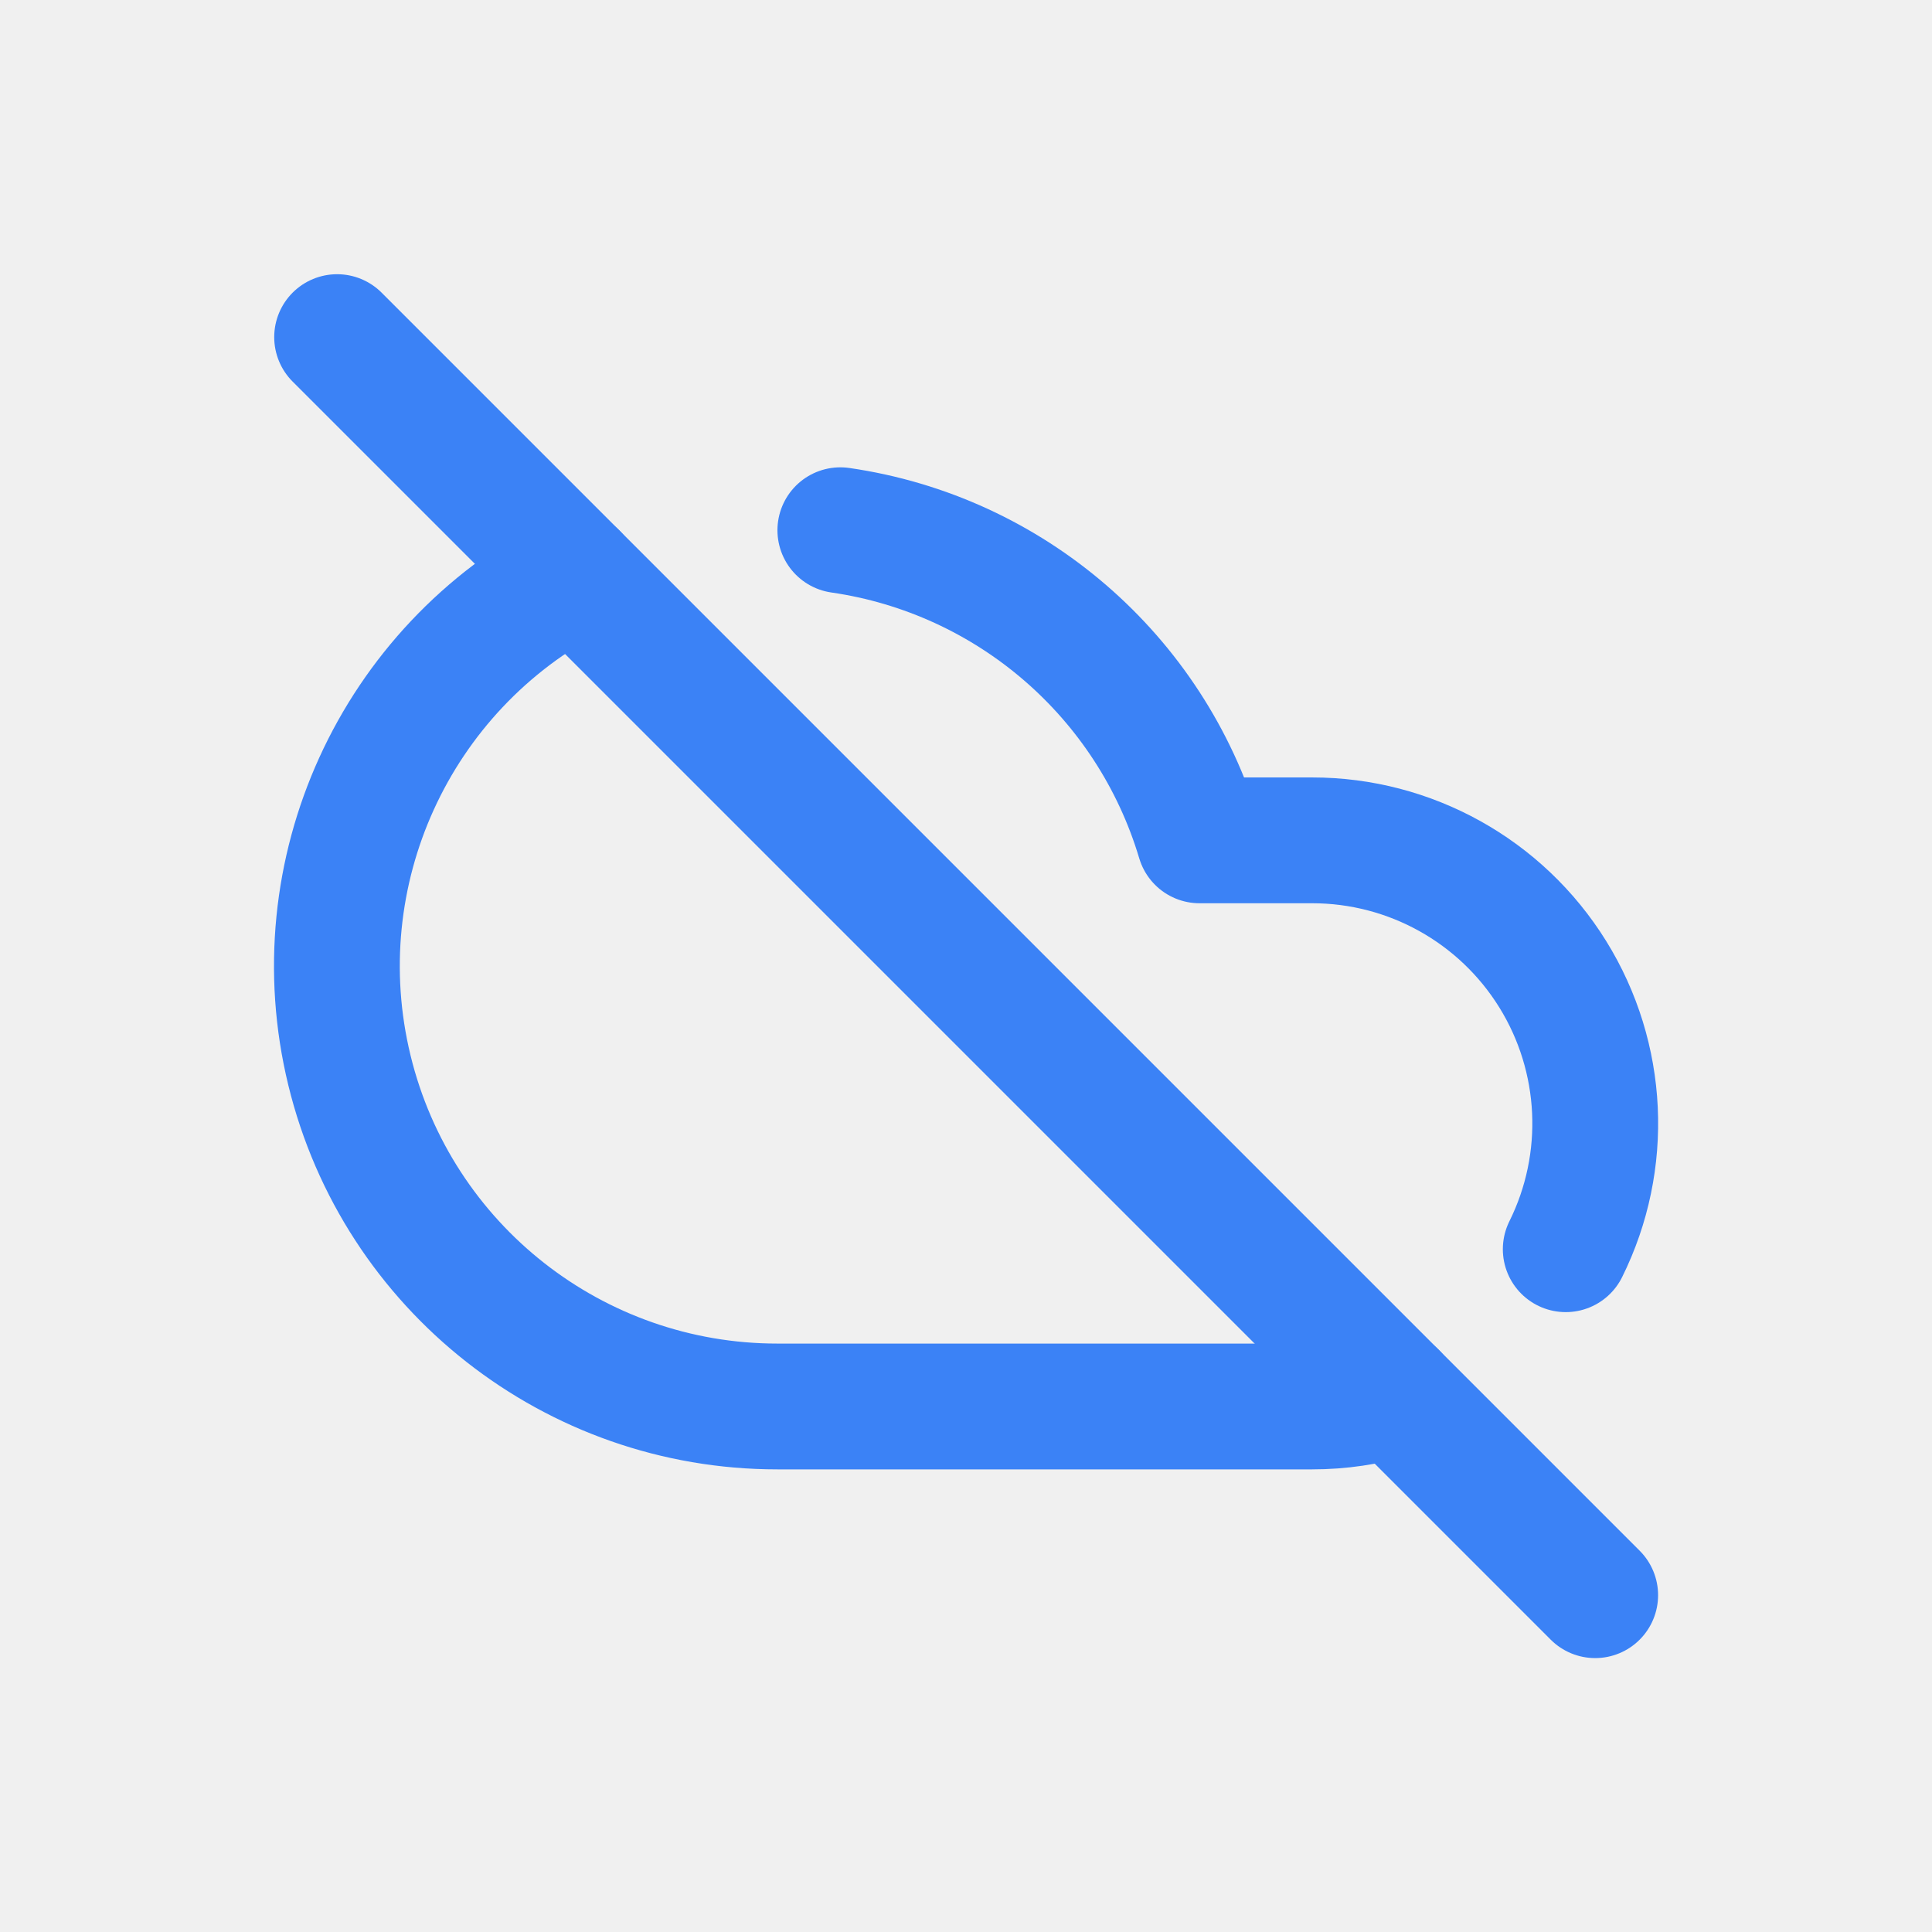
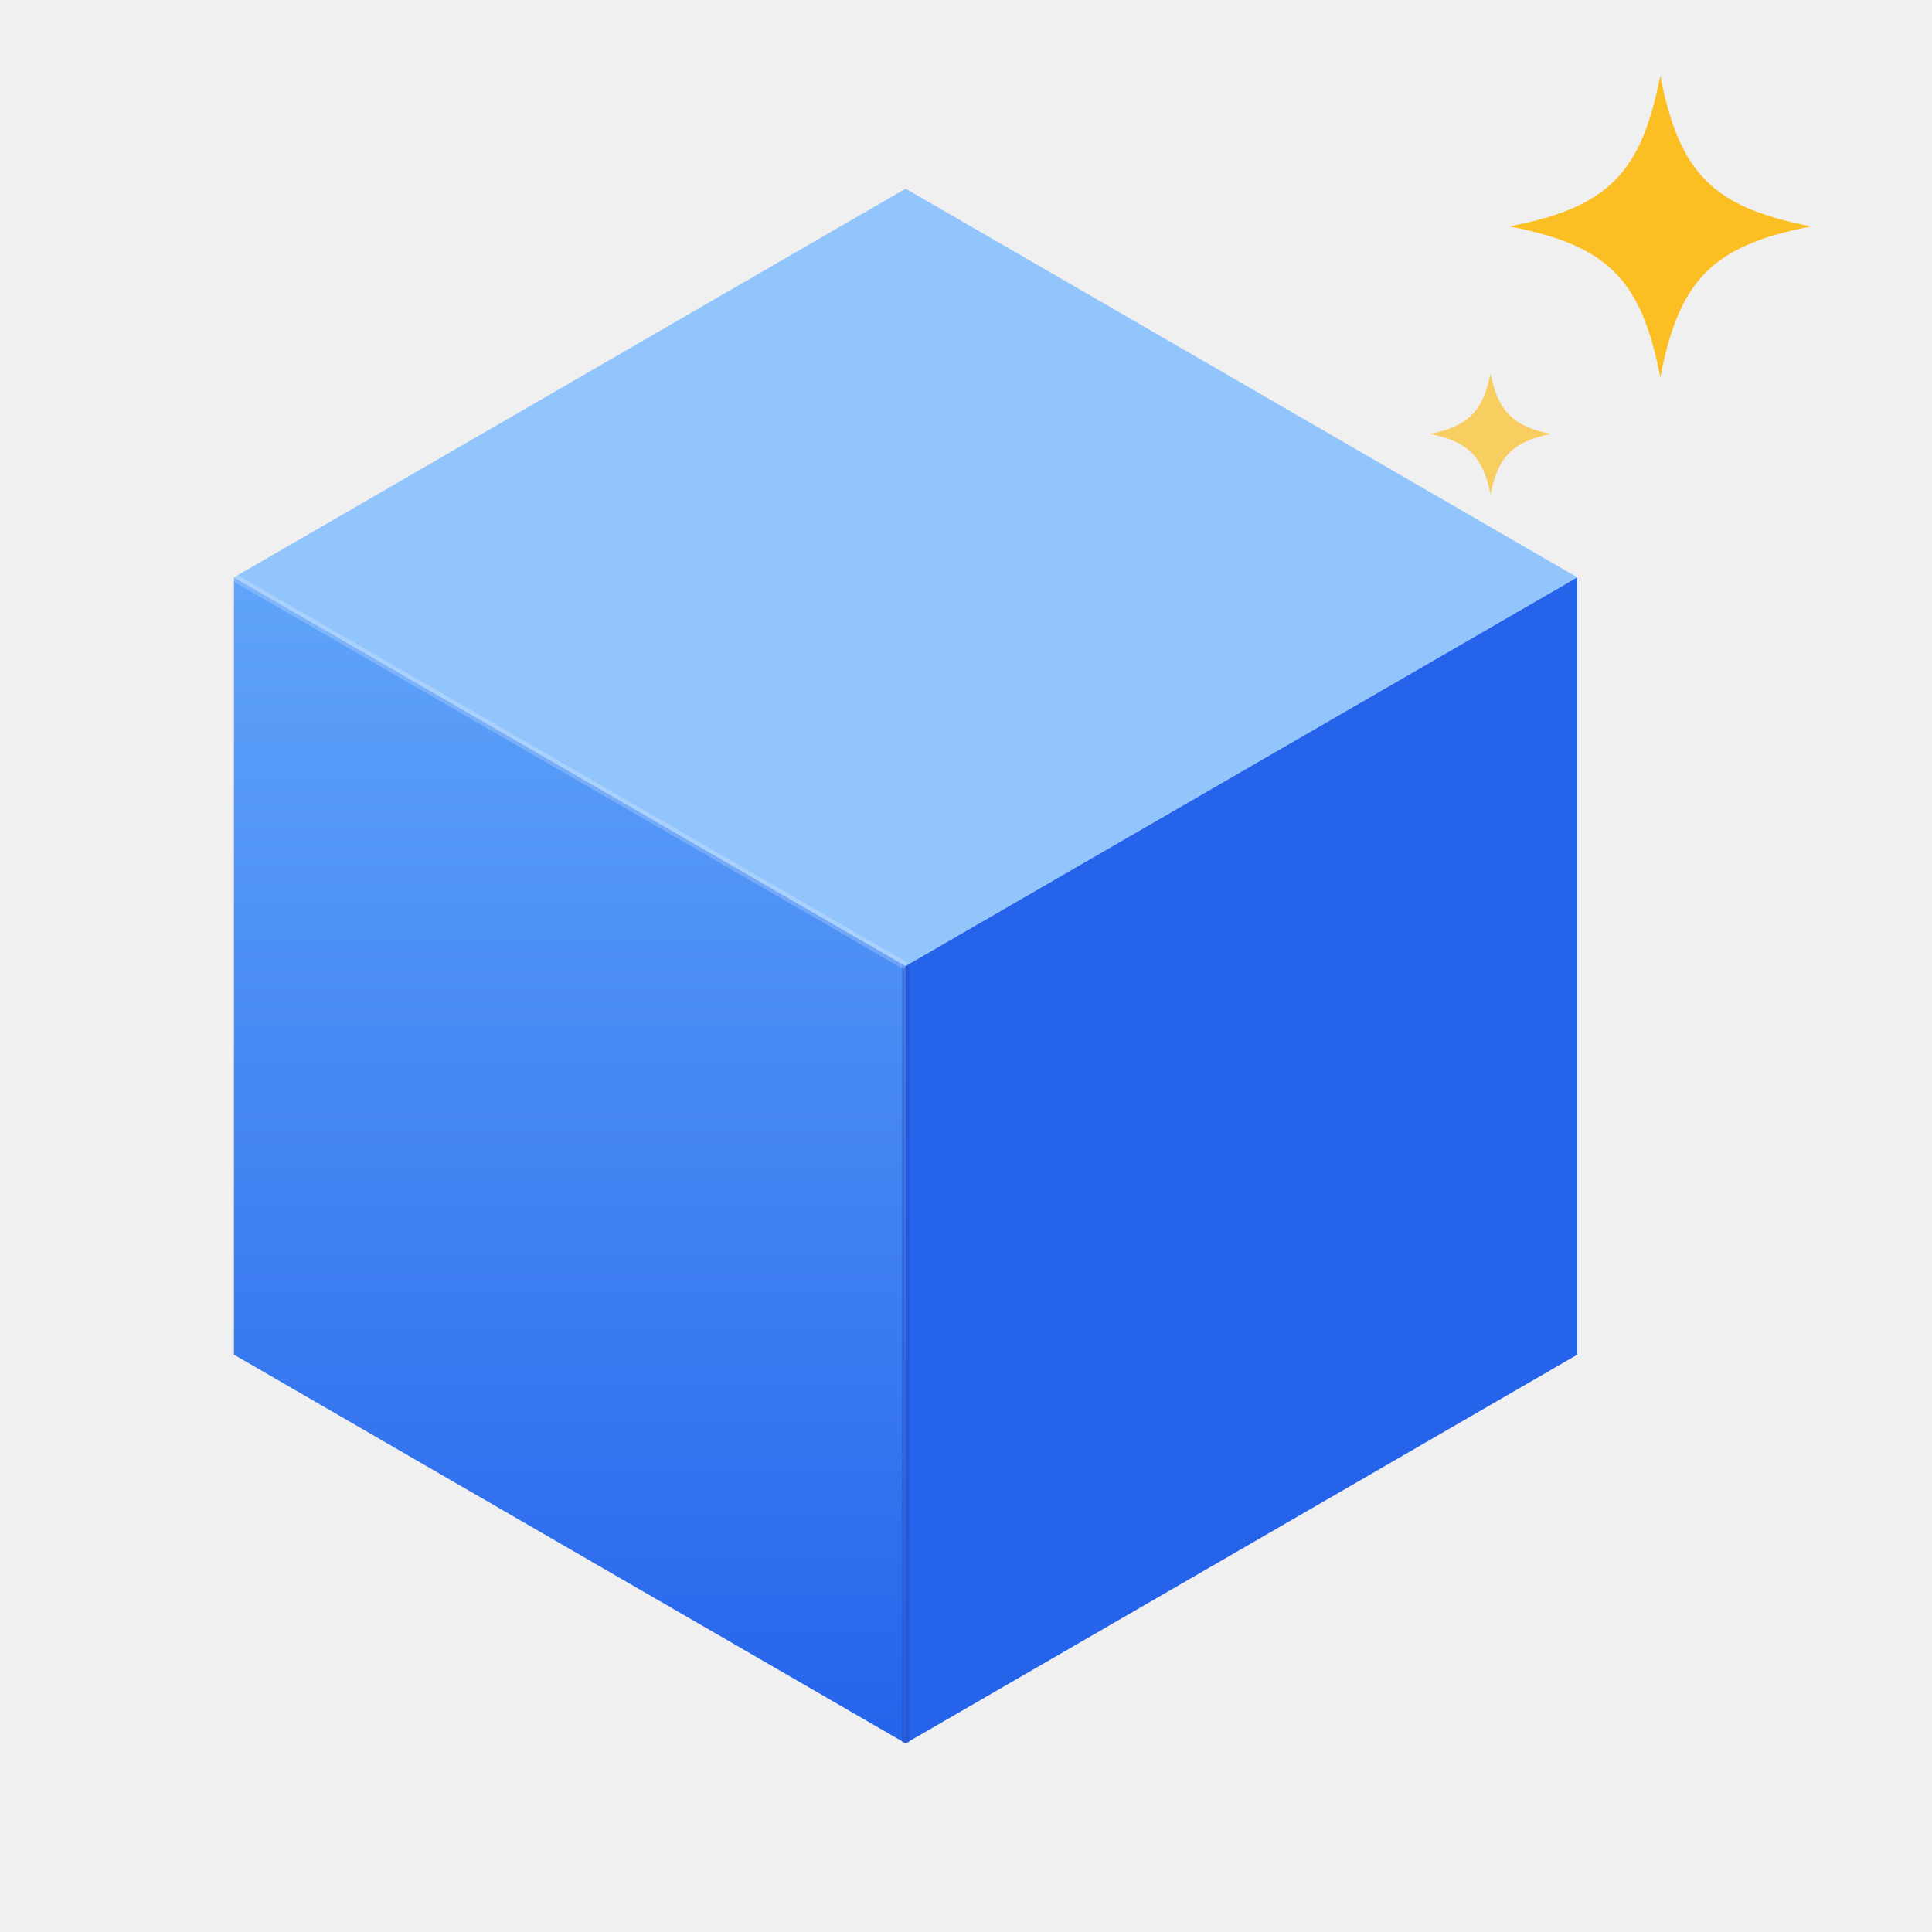
<svg xmlns="http://www.w3.org/2000/svg" viewBox="0 0 512 512" width="512" height="512">
-   <g transform="translate(56, 56) scale(16.67)" stroke="#3b82f6" stroke-width="2" stroke-linecap="round" stroke-linejoin="round" fill="none">
-     <path d="m2 2 20 20" />
-     <path d="M5.782 5.782A7 7 0 0 0 9 19h8.5a4.5 4.5 0 0 0 1.307-.193" />
-     <path d="M21.532 16.5A4.5 4.5 0 0 0 17.5 10h-1.79A7.008 7.008 0 0 0 10 5.07" />
+   <defs>
+     <linearGradient id="cg" x1="0" y1="0" x2="0" y2="1">
+       <stop offset="0%" stop-color="#60a5fa" />
+       <stop offset="100%" stop-color="#2563eb" />
+     </linearGradient>
+   </defs>
+   <polygon points="240,50 418,153 240,256 62,153" fill="#93c5fd" />
+   <polygon points="62,153 240,256 240,462 62,359" fill="url(#cg)" />
+   <polygon points="418,153 240,256 240,462 418,359" fill="#2563eb" />
+   <line x1="240" y1="256" x2="240" y2="462" stroke="#1e40af" stroke-width="2" opacity="0.3" />
+   <line x1="62" y1="153" x2="240" y2="256" stroke="#fff" stroke-width="2" opacity="0.2" />
+   <g transform="translate(440, 60)">
+     <path d="M0,-40 C5,-14 14,-5 40,0 C14,5 5,14 0,40 C-5,14 -14,5 -40,0 C-14,-5 -5,-14 0,-40Z" fill="#fbbf24" />
+   </g>
+   <g transform="translate(395, 115)">
+     <path d="M0,-16 C2,-6 6,-2 16,0 C6,2 2,6 0,16 C-2,6 -6,2 -16,0 C-6,-2 -2,-6 0,-16Z" fill="#fbbf24" opacity="0.7" />
  </g>
</svg>
